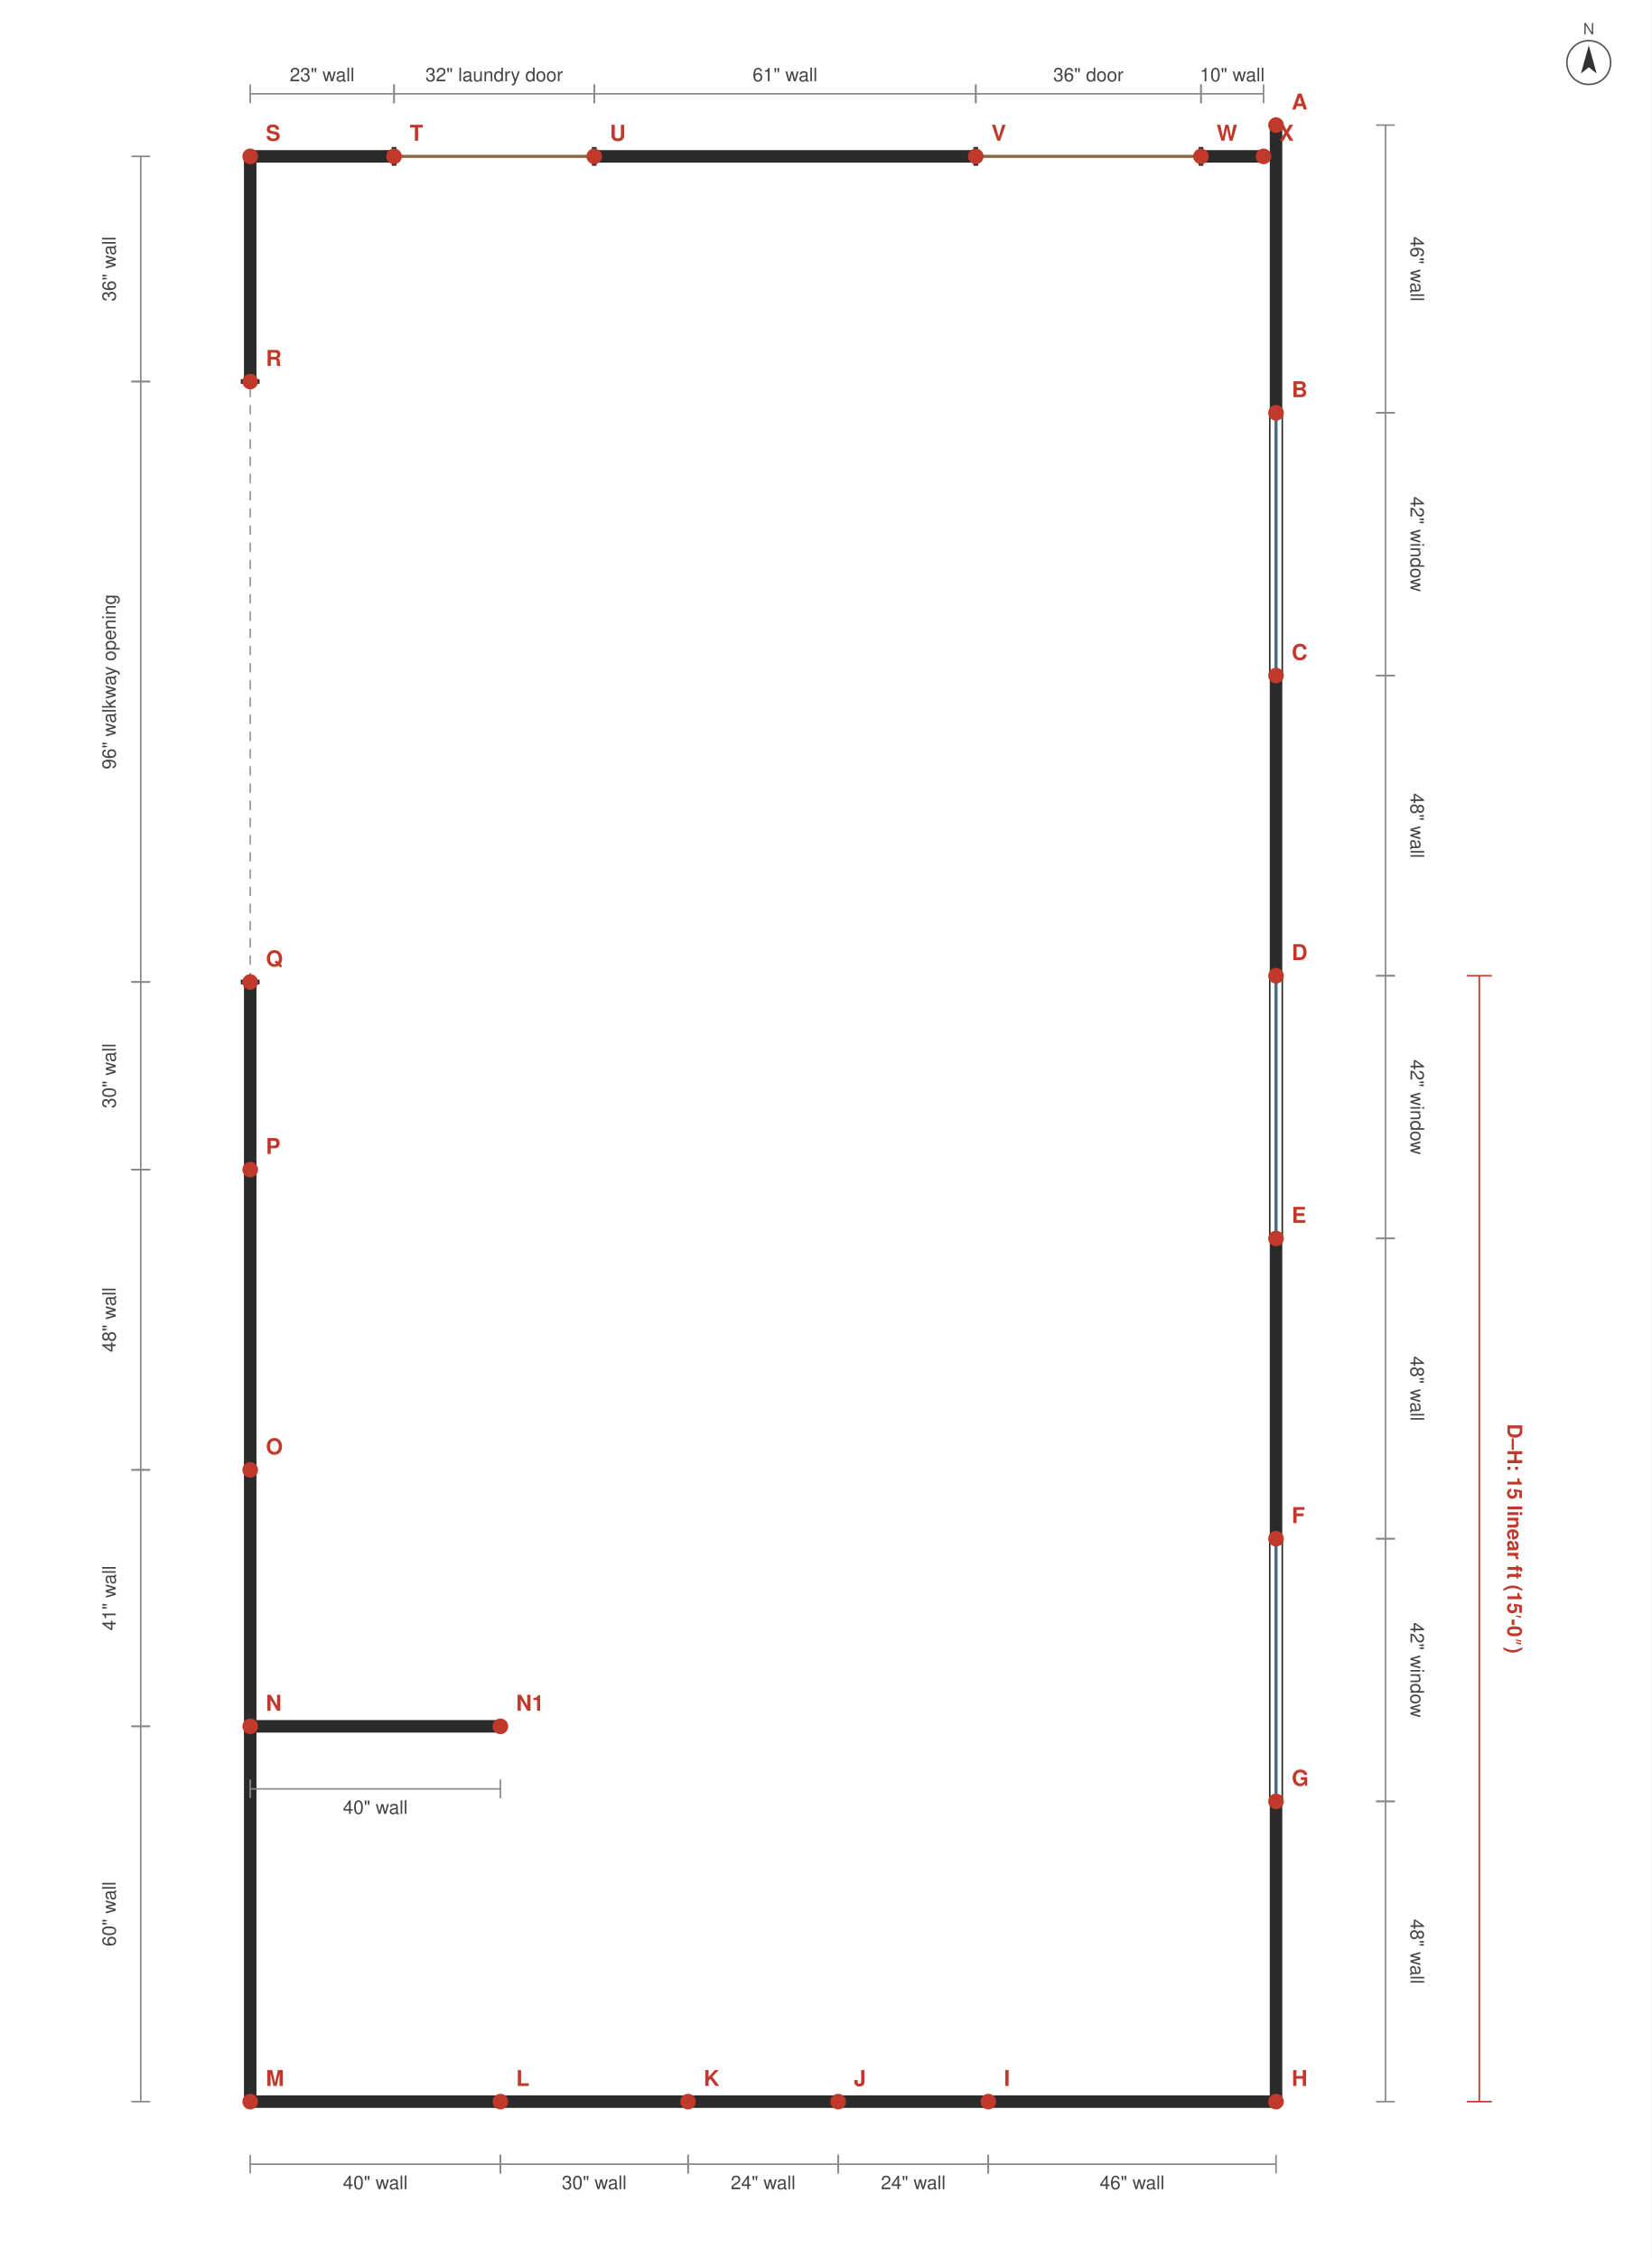
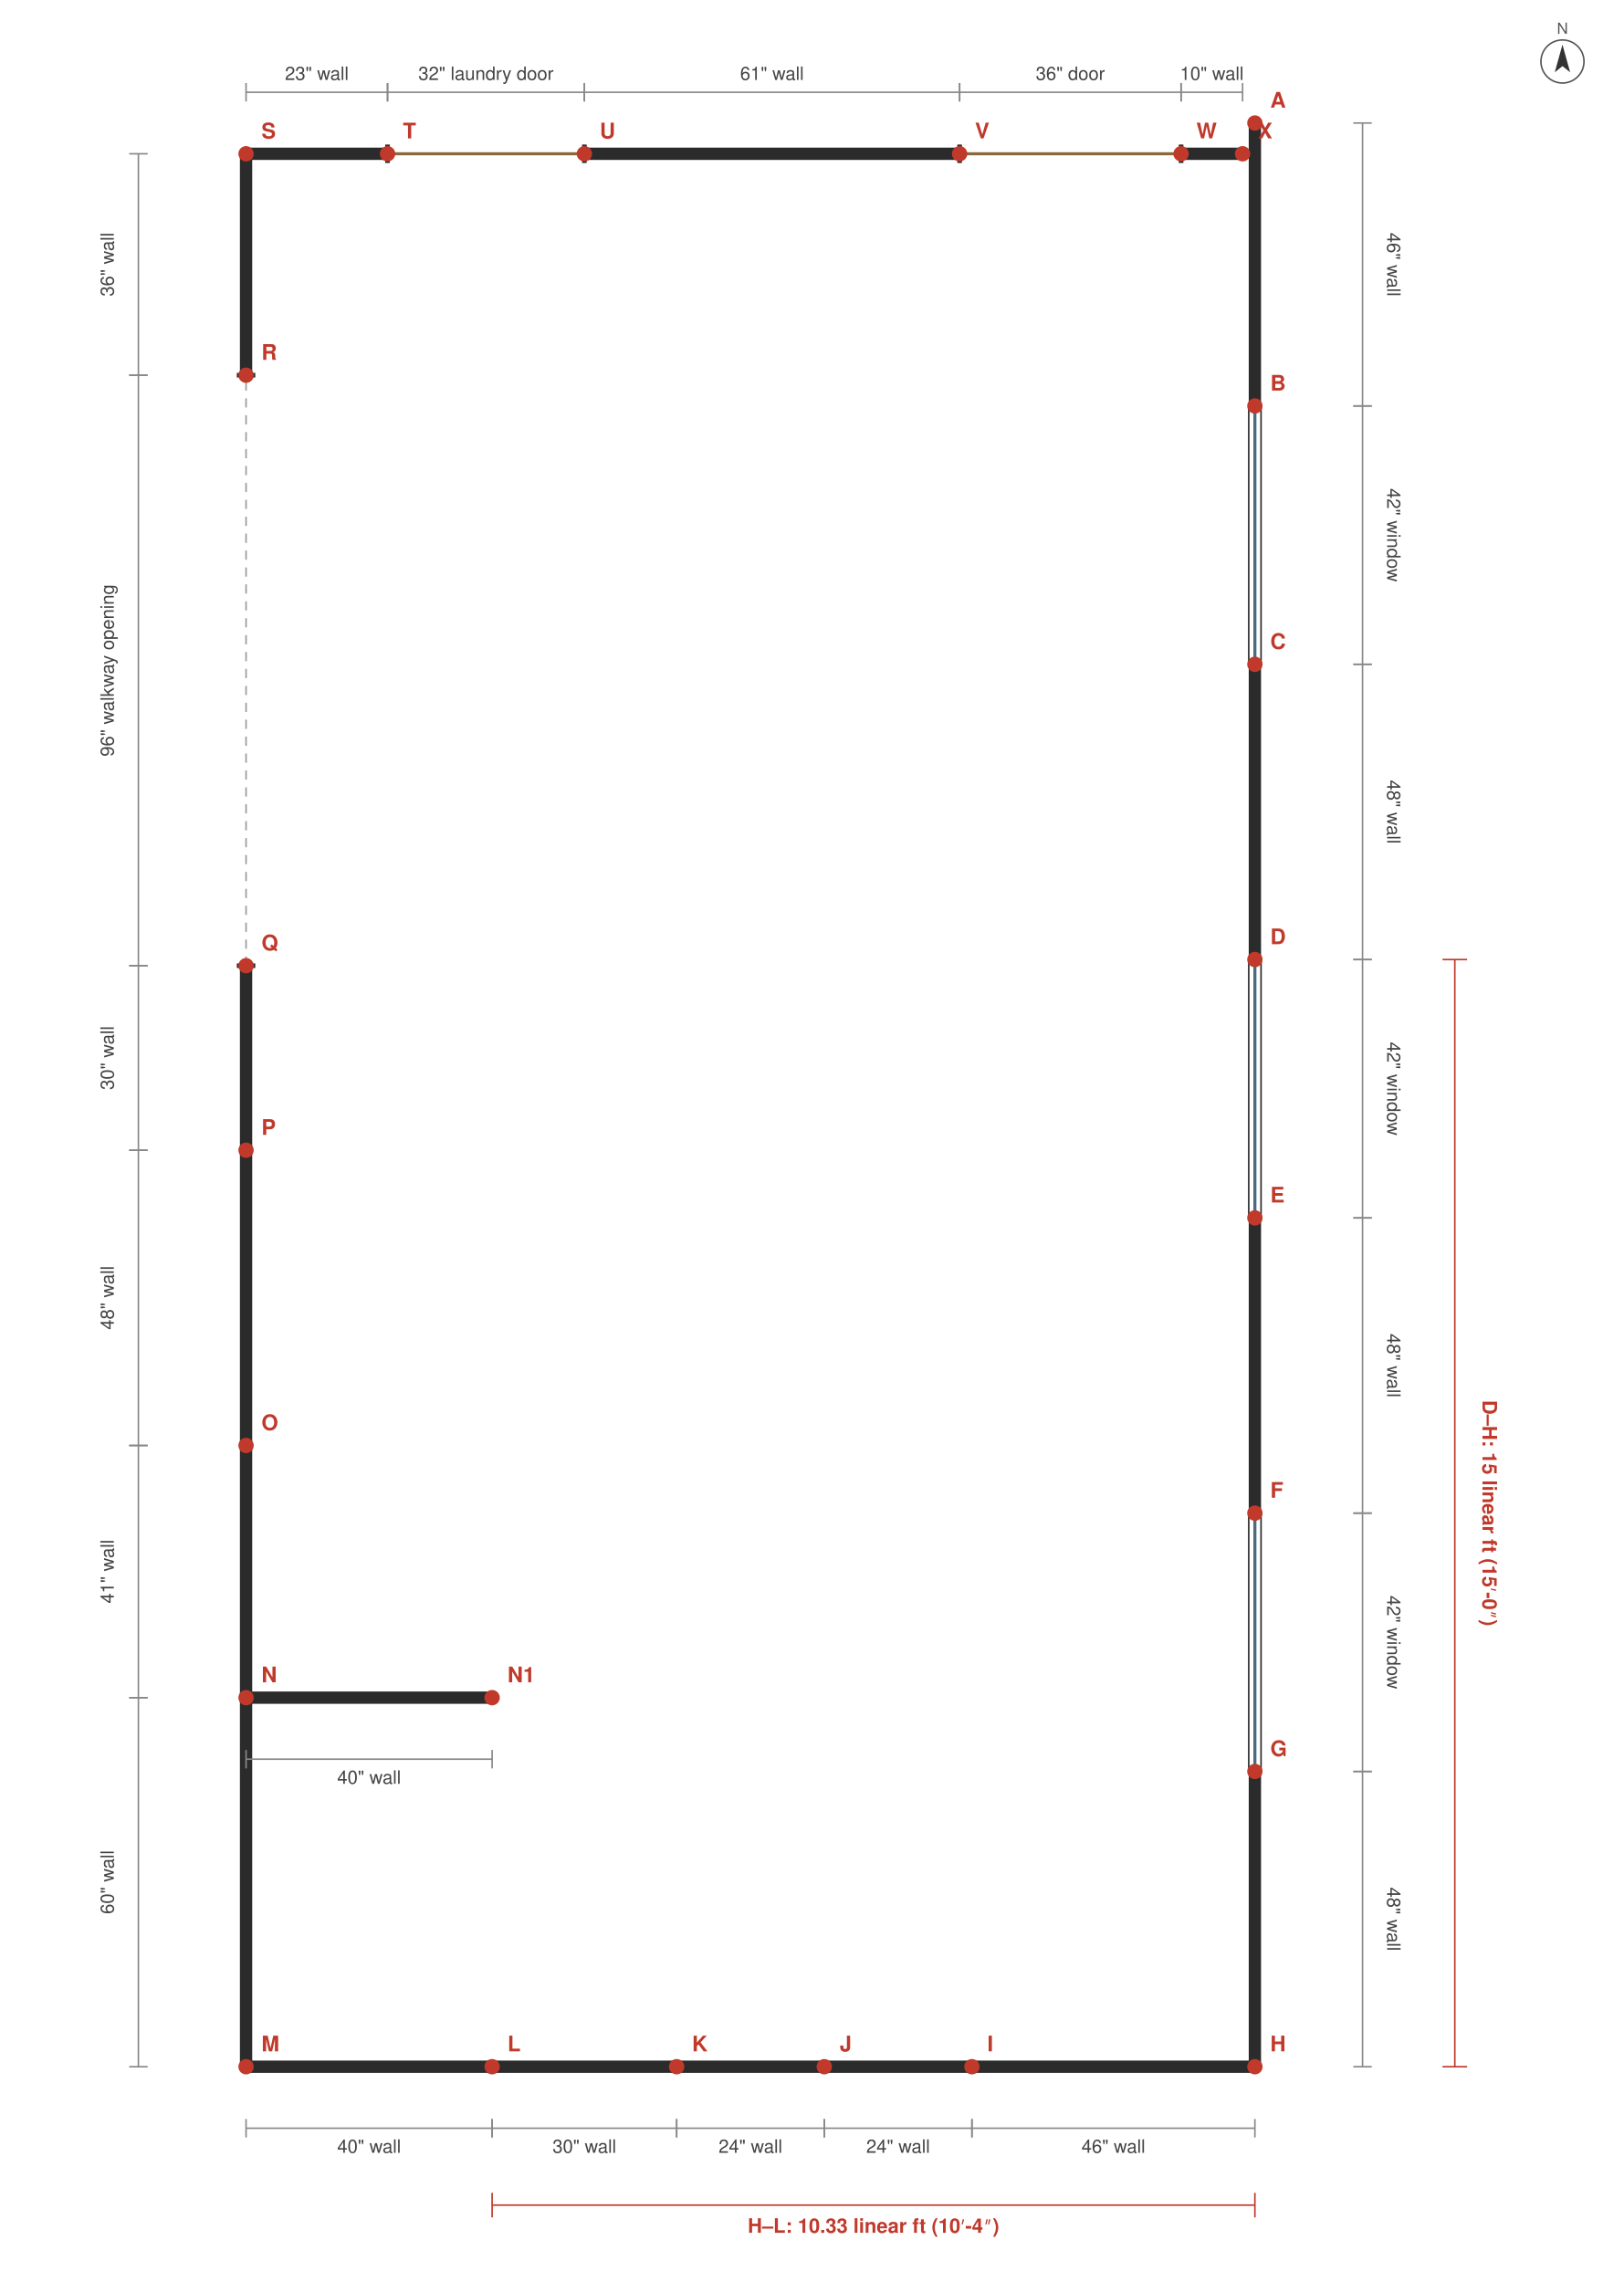
- <svg xmlns="http://www.w3.org/2000/svg" viewBox="0 0 1056 1444" width="1056" height="1444" font-family="Helvetica, Arial, sans-serif">
-   <rect width="1056" height="1444" fill="#ffffff" />
+ <svg xmlns="http://www.w3.org/2000/svg" viewBox="0 0 1056 1484" width="1056" height="1484" font-family="Helvetica, Arial, sans-serif">
+   <rect width="1056" height="1484" fill="#ffffff" />
  <g id="north" transform="translate(1016,40)">
    <circle r="14" fill="none" stroke="#555" />
    <path d="M 0 -11 L 5 7 L 0 3 L -5 7 Z" fill="#333" />
    <text y="-18" font-size="10" fill="#555" text-anchor="middle">N</text>
  </g>
  <line id="wall-AB" x1="816" y1="80" x2="816" y2="264" stroke="#2b2b2b" stroke-width="8" />
  <g stroke="#888">
    <line x1="886" y1="80" x2="886" y2="264" />
    <line x1="880" y1="80" x2="892" y2="80" />
    <line x1="880" y1="264" x2="892" y2="264" />
  </g>
  <text x="902" y="172.0" font-size="12" fill="#444" text-anchor="middle" transform="rotate(90 902 172.0)">46" wall</text>
  <g id="window-BC">
    <rect x="812" y="264" width="8" height="168" fill="#fff" stroke="#2b2b2b" />
    <line x1="816" y1="264" x2="816" y2="432" stroke="#4a6b80" stroke-width="2" />
  </g>
  <g stroke="#888">
    <line x1="886" y1="264" x2="886" y2="432" />
    <line x1="880" y1="264" x2="892" y2="264" />
    <line x1="880" y1="432" x2="892" y2="432" />
  </g>
  <text x="902" y="348.0" font-size="12" fill="#444" text-anchor="middle" transform="rotate(90 902 348.0)">42" window</text>
  <line id="wall-CD" x1="816" y1="432" x2="816" y2="624" stroke="#2b2b2b" stroke-width="8" />
  <g stroke="#888">
    <line x1="886" y1="432" x2="886" y2="624" />
    <line x1="880" y1="432" x2="892" y2="432" />
    <line x1="880" y1="624" x2="892" y2="624" />
  </g>
  <text x="902" y="528.0" font-size="12" fill="#444" text-anchor="middle" transform="rotate(90 902 528.0)">48" wall</text>
  <g id="window-DE">
    <rect x="812" y="624" width="8" height="168" fill="#fff" stroke="#2b2b2b" />
    <line x1="816" y1="624" x2="816" y2="792" stroke="#4a6b80" stroke-width="2" />
  </g>
  <g stroke="#888">
    <line x1="886" y1="624" x2="886" y2="792" />
    <line x1="880" y1="624" x2="892" y2="624" />
    <line x1="880" y1="792" x2="892" y2="792" />
  </g>
  <text x="902" y="708.0" font-size="12" fill="#444" text-anchor="middle" transform="rotate(90 902 708.0)">42" window</text>
  <line id="wall-EF" x1="816" y1="792" x2="816" y2="984" stroke="#2b2b2b" stroke-width="8" />
  <g stroke="#888">
    <line x1="886" y1="792" x2="886" y2="984" />
    <line x1="880" y1="792" x2="892" y2="792" />
    <line x1="880" y1="984" x2="892" y2="984" />
  </g>
  <text x="902" y="888.0" font-size="12" fill="#444" text-anchor="middle" transform="rotate(90 902 888.0)">48" wall</text>
  <g id="window-FG">
    <rect x="812" y="984" width="8" height="168" fill="#fff" stroke="#2b2b2b" />
    <line x1="816" y1="984" x2="816" y2="1152" stroke="#4a6b80" stroke-width="2" />
  </g>
  <g stroke="#888">
    <line x1="886" y1="984" x2="886" y2="1152" />
    <line x1="880" y1="984" x2="892" y2="984" />
    <line x1="880" y1="1152" x2="892" y2="1152" />
  </g>
  <text x="902" y="1068.0" font-size="12" fill="#444" text-anchor="middle" transform="rotate(90 902 1068.0)">42" window</text>
  <line id="wall-GH" x1="816" y1="1152" x2="816" y2="1344" stroke="#2b2b2b" stroke-width="8" />
  <g stroke="#888">
    <line x1="886" y1="1152" x2="886" y2="1344" />
    <line x1="880" y1="1152" x2="892" y2="1152" />
    <line x1="880" y1="1344" x2="892" y2="1344" />
  </g>
  <text x="902" y="1248.0" font-size="12" fill="#444" text-anchor="middle" transform="rotate(90 902 1248.0)">48" wall</text>
  <line id="wall-HI" x1="816" y1="1344" x2="632" y2="1344" stroke="#2b2b2b" stroke-width="8" />
  <g stroke="#888">
    <line x1="816" y1="1384" x2="632" y2="1384" />
    <line x1="816" y1="1378" x2="816" y2="1390" />
    <line x1="632" y1="1378" x2="632" y2="1390" />
  </g>
  <text x="724.0" y="1400" font-size="12" fill="#444" text-anchor="middle">46" wall</text>
  <line id="wall-IJ" x1="632" y1="1344" x2="536" y2="1344" stroke="#2b2b2b" stroke-width="8" />
  <g stroke="#888">
    <line x1="632" y1="1384" x2="536" y2="1384" />
    <line x1="632" y1="1378" x2="632" y2="1390" />
    <line x1="536" y1="1378" x2="536" y2="1390" />
  </g>
  <text x="584.0" y="1400" font-size="12" fill="#444" text-anchor="middle">24" wall</text>
  <line id="wall-JK" x1="536" y1="1344" x2="440" y2="1344" stroke="#2b2b2b" stroke-width="8" />
  <g stroke="#888">
    <line x1="536" y1="1384" x2="440" y2="1384" />
    <line x1="536" y1="1378" x2="536" y2="1390" />
    <line x1="440" y1="1378" x2="440" y2="1390" />
  </g>
  <text x="488.0" y="1400" font-size="12" fill="#444" text-anchor="middle">24" wall</text>
  <line id="wall-KL" x1="440" y1="1344" x2="320" y2="1344" stroke="#2b2b2b" stroke-width="8" />
  <g stroke="#888">
    <line x1="440" y1="1384" x2="320" y2="1384" />
    <line x1="440" y1="1378" x2="440" y2="1390" />
    <line x1="320" y1="1378" x2="320" y2="1390" />
  </g>
  <text x="380.0" y="1400" font-size="12" fill="#444" text-anchor="middle">30" wall</text>
  <line id="wall-LM" x1="320" y1="1344" x2="160" y2="1344" stroke="#2b2b2b" stroke-width="8" />
  <g stroke="#888">
    <line x1="320" y1="1384" x2="160" y2="1384" />
    <line x1="320" y1="1378" x2="320" y2="1390" />
    <line x1="160" y1="1378" x2="160" y2="1390" />
  </g>
  <text x="240.0" y="1400" font-size="12" fill="#444" text-anchor="middle">40" wall</text>
  <line id="wall-MN" x1="160" y1="1344" x2="160" y2="1104" stroke="#2b2b2b" stroke-width="8" />
  <g stroke="#888">
    <line x1="90" y1="1344" x2="90" y2="1104" />
    <line x1="84" y1="1344" x2="96" y2="1344" />
    <line x1="84" y1="1104" x2="96" y2="1104" />
  </g>
  <text x="74" y="1224.0" font-size="12" fill="#444" text-anchor="middle" transform="rotate(-90 74 1224.0)">60" wall</text>
  <line id="wall-NN1" x1="160" y1="1104" x2="320" y2="1104" stroke="#2b2b2b" stroke-width="8" />
  <g stroke="#888">
    <line x1="160" y1="1144" x2="320" y2="1144" />
    <line x1="160" y1="1138" x2="160" y2="1150" />
    <line x1="320" y1="1138" x2="320" y2="1150" />
  </g>
  <text x="240.0" y="1160" font-size="12" fill="#444" text-anchor="middle">40" wall</text>
  <line id="wall-NO" x1="160" y1="1104" x2="160" y2="940" stroke="#2b2b2b" stroke-width="8" />
  <g stroke="#888">
    <line x1="90" y1="1104" x2="90" y2="940" />
    <line x1="84" y1="1104" x2="96" y2="1104" />
    <line x1="84" y1="940" x2="96" y2="940" />
  </g>
  <text x="74" y="1022.0" font-size="12" fill="#444" text-anchor="middle" transform="rotate(-90 74 1022.0)">41" wall</text>
  <line id="wall-OP" x1="160" y1="940" x2="160" y2="748" stroke="#2b2b2b" stroke-width="8" />
  <g stroke="#888">
    <line x1="90" y1="940" x2="90" y2="748" />
    <line x1="84" y1="940" x2="96" y2="940" />
    <line x1="84" y1="748" x2="96" y2="748" />
  </g>
  <text x="74" y="844.0" font-size="12" fill="#444" text-anchor="middle" transform="rotate(-90 74 844.0)">48" wall</text>
  <line id="wall-PQ" x1="160" y1="748" x2="160" y2="628" stroke="#2b2b2b" stroke-width="8" />
  <g stroke="#888">
    <line x1="90" y1="748" x2="90" y2="628" />
    <line x1="84" y1="748" x2="96" y2="748" />
    <line x1="84" y1="628" x2="96" y2="628" />
  </g>
  <text x="74" y="688.0" font-size="12" fill="#444" text-anchor="middle" transform="rotate(-90 74 688.0)">30" wall</text>
  <g id="opening-QR" stroke="#2b2b2b">
    <line x1="160" y1="628" x2="160" y2="244" stroke="#999" stroke-dasharray="6 5" />
    <line x1="154" y1="628" x2="166" y2="628" stroke-width="3" />
    <line x1="154" y1="244" x2="166" y2="244" stroke-width="3" />
  </g>
  <g stroke="#888">
    <line x1="90" y1="628" x2="90" y2="244" />
    <line x1="84" y1="628" x2="96" y2="628" />
    <line x1="84" y1="244" x2="96" y2="244" />
  </g>
  <text x="74" y="436.0" font-size="12" fill="#444" text-anchor="middle" transform="rotate(-90 74 436.0)">96" walkway opening</text>
  <line id="wall-RS" x1="160" y1="244" x2="160" y2="100" stroke="#2b2b2b" stroke-width="8" />
  <g stroke="#888">
    <line x1="90" y1="244" x2="90" y2="100" />
    <line x1="84" y1="244" x2="96" y2="244" />
    <line x1="84" y1="100" x2="96" y2="100" />
  </g>
  <text x="74" y="172.0" font-size="12" fill="#444" text-anchor="middle" transform="rotate(-90 74 172.0)">36" wall</text>
  <line id="wall-ST" x1="160" y1="100" x2="252" y2="100" stroke="#2b2b2b" stroke-width="8" />
  <g stroke="#888">
    <line x1="160" y1="60" x2="252" y2="60" />
    <line x1="160" y1="54" x2="160" y2="66" />
    <line x1="252" y1="54" x2="252" y2="66" />
  </g>
  <text x="206.0" y="52" font-size="12" fill="#444" text-anchor="middle">23" wall</text>
  <g id="door-TU" stroke="#2b2b2b">
    <line x1="252" y1="100" x2="380" y2="100" stroke="#8a6a3d" stroke-width="2" />
    <line x1="252" y1="94" x2="252" y2="106" stroke-width="3" />
    <line x1="380" y1="94" x2="380" y2="106" stroke-width="3" />
  </g>
  <g stroke="#888">
    <line x1="252" y1="60" x2="380" y2="60" />
    <line x1="252" y1="54" x2="252" y2="66" />
    <line x1="380" y1="54" x2="380" y2="66" />
  </g>
  <text x="316.0" y="52" font-size="12" fill="#444" text-anchor="middle">32" laundry door</text>
  <line id="wall-UV" x1="380" y1="100" x2="624" y2="100" stroke="#2b2b2b" stroke-width="8" />
  <g stroke="#888">
    <line x1="380" y1="60" x2="624" y2="60" />
    <line x1="380" y1="54" x2="380" y2="66" />
    <line x1="624" y1="54" x2="624" y2="66" />
  </g>
  <text x="502.0" y="52" font-size="12" fill="#444" text-anchor="middle">61" wall</text>
  <g id="door-VW" stroke="#2b2b2b">
    <line x1="624" y1="100" x2="768" y2="100" stroke="#8a6a3d" stroke-width="2" />
    <line x1="624" y1="94" x2="624" y2="106" stroke-width="3" />
    <line x1="768" y1="94" x2="768" y2="106" stroke-width="3" />
  </g>
  <g stroke="#888">
    <line x1="624" y1="60" x2="768" y2="60" />
    <line x1="624" y1="54" x2="624" y2="66" />
    <line x1="768" y1="54" x2="768" y2="66" />
  </g>
  <text x="696.0" y="52" font-size="12" fill="#444" text-anchor="middle">36" door</text>
  <line id="wall-WX" x1="768" y1="100" x2="808" y2="100" stroke="#2b2b2b" stroke-width="8" />
  <g stroke="#888">
    <line x1="768" y1="60" x2="808" y2="60" />
    <line x1="768" y1="54" x2="768" y2="66" />
    <line x1="808" y1="54" x2="808" y2="66" />
  </g>
  <text x="788.0" y="52" font-size="12" fill="#444" text-anchor="middle">10" wall</text>
  <g stroke="#c0392b">
    <line x1="946" y1="624" x2="946" y2="1344" />
    <line x1="938" y1="624" x2="954" y2="624" />
    <line x1="938" y1="1344" x2="954" y2="1344" />
  </g>
  <text x="964" y="984.0" font-size="13" font-weight="700" fill="#c0392b" text-anchor="middle" transform="rotate(90 964 984.0)">D–H: 15 linear ft (15′-0″)</text>
+   <g stroke="#c0392b">
+     <line x1="816" y1="1434" x2="320" y2="1434" />
+     <line x1="816" y1="1426" x2="816" y2="1442" />
+     <line x1="320" y1="1426" x2="320" y2="1442" />
+   </g>
+   <text x="568.0" y="1452" font-size="13" font-weight="700" fill="#c0392b" text-anchor="middle">H–L: 10.33 linear ft (10′-4″)</text>
  <g font-size="14" font-weight="700" fill="#c0392b">
    <circle cx="816" cy="80" r="5" />
    <text x="826" y="70">A</text>
    <circle cx="816" cy="264" r="5" />
    <text x="826" y="254">B</text>
    <circle cx="816" cy="432" r="5" />
    <text x="826" y="422">C</text>
    <circle cx="816" cy="624" r="5" />
    <text x="826" y="614">D</text>
    <circle cx="816" cy="792" r="5" />
    <text x="826" y="782">E</text>
    <circle cx="816" cy="984" r="5" />
    <text x="826" y="974">F</text>
    <circle cx="816" cy="1152" r="5" />
    <text x="826" y="1142">G</text>
    <circle cx="816" cy="1344" r="5" />
    <text x="826" y="1334">H</text>
    <circle cx="632" cy="1344" r="5" />
    <text x="642" y="1334">I</text>
    <circle cx="536" cy="1344" r="5" />
    <text x="546" y="1334">J</text>
    <circle cx="440" cy="1344" r="5" />
    <text x="450" y="1334">K</text>
    <circle cx="320" cy="1344" r="5" />
    <text x="330" y="1334">L</text>
    <circle cx="160" cy="1344" r="5" />
    <text x="170" y="1334">M</text>
    <circle cx="160" cy="1104" r="5" />
    <text x="170" y="1094">N</text>
    <circle cx="320" cy="1104" r="5" />
    <text x="330" y="1094">N1</text>
    <circle cx="160" cy="940" r="5" />
    <text x="170" y="930">O</text>
    <circle cx="160" cy="748" r="5" />
    <text x="170" y="738">P</text>
    <circle cx="160" cy="628" r="5" />
    <text x="170" y="618">Q</text>
    <circle cx="160" cy="244" r="5" />
    <text x="170" y="234">R</text>
    <circle cx="160" cy="100" r="5" />
    <text x="170" y="90">S</text>
    <circle cx="252" cy="100" r="5" />
    <text x="262" y="90">T</text>
    <circle cx="380" cy="100" r="5" />
    <text x="390" y="90">U</text>
    <circle cx="624" cy="100" r="5" />
    <text x="634" y="90">V</text>
    <circle cx="768" cy="100" r="5" />
    <text x="778" y="90">W</text>
    <circle cx="808" cy="100" r="5" />
    <text x="818" y="90">X</text>
  </g>
</svg>
